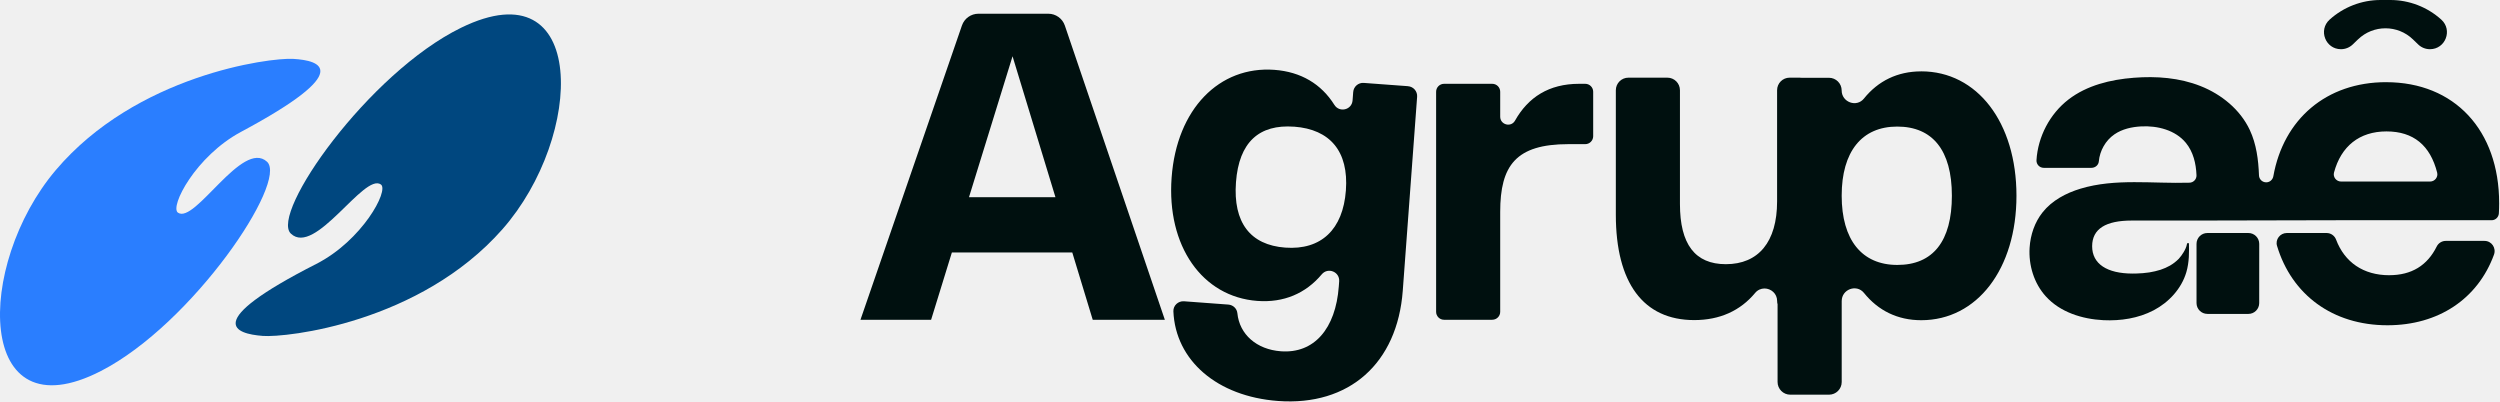
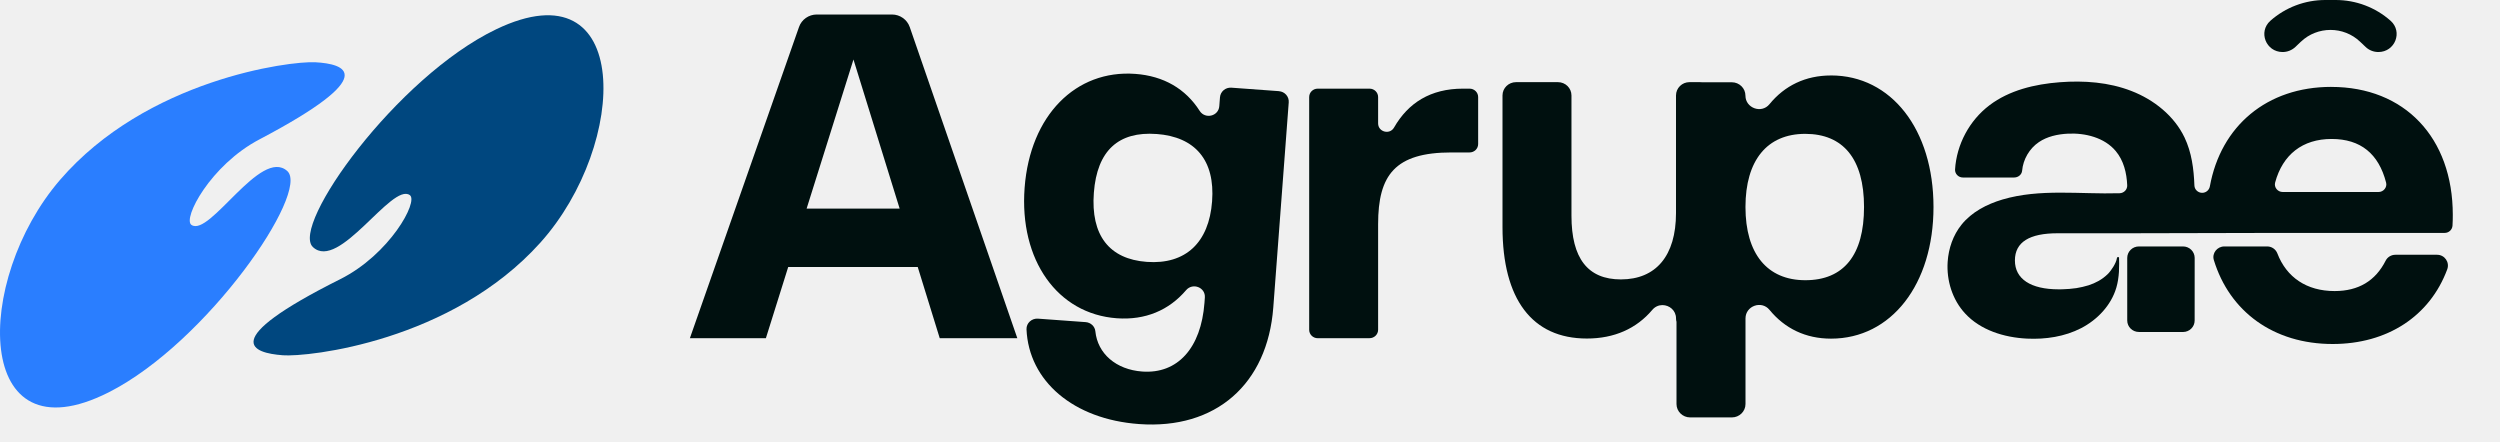
- <svg xmlns="http://www.w3.org/2000/svg" width="1033" height="166" viewBox="0 0 1033 166" fill="none">
-   <path d="M108.504 138.8C118.454 139.57 173.514 133.35 207.544 94.79C241.574 56.23 243.094 -14.21 190.534 11.46C152.214 30.18 111.504 88.22 120.174 96.52C130.194 106.12 150.474 71.22 157.394 76.23C160.814 78.71 149.614 99.43 130.644 109.08C82.804 133.44 97.384 137.93 108.494 138.79L108.504 138.8Z" fill="#00477F" />
-   <path d="M121.144 24.33C111.184 23.76 56.254 31.09 23.014 70.33C-10.226 109.57 -10.326 180.03 41.704 153.3C79.634 133.81 119.164 74.96 110.334 66.83C100.124 57.43 80.554 92.74 73.524 87.87C70.054 85.46 80.834 64.52 99.604 54.48C146.944 29.16 132.274 24.96 121.144 24.33Z" fill="#2A7EFF" />
-   <path d="M355.544 132.13L397.474 10.53C398.474 7.62 401.214 5.67 404.294 5.67H433.164C436.254 5.67 438.994 7.64 439.994 10.56L481.314 132.13H451.514L443.064 104.32H393.314L384.734 132.13H355.544ZM436.114 81.49L418.384 23.25L400.384 81.49H436.114Z" fill="#00100F" />
-   <path d="M581.784 35.62C584.034 35.79 585.724 37.74 585.554 39.99L579.624 120.1C577.404 150.09 557.504 167.86 528.054 165.68C502.844 163.81 485.694 148.89 484.844 128.64C484.744 126.24 486.834 124.32 489.234 124.49L507.544 125.85C509.484 125.99 511.094 127.48 511.284 129.41C512.144 138.17 519.234 144.41 529.264 145.15C542.894 146.16 551.894 135.96 553.194 118.32L553.344 116.26C553.634 112.3 548.694 110.32 546.144 113.36C539.524 121.25 530.444 125.15 519.534 124.34C496.734 122.65 482.014 101.65 484.114 73.34C486.214 45.03 503.804 27.18 526.604 28.86C537.524 29.67 545.954 34.7 551.354 43.32C553.454 46.67 558.594 45.42 558.884 41.48L559.144 38.03C559.314 35.78 561.264 34.09 563.514 34.26L581.784 35.61V35.62ZM534.754 52.35C520.294 51.28 511.934 58.69 510.704 75.31C509.474 91.93 516.594 101.24 531.054 102.31C545.914 103.41 554.934 94.81 556.124 78.67C557.314 62.57 549.614 53.44 534.754 52.34V52.35Z" fill="#00100F" />
-   <path d="M616.604 132.13H596.684C594.874 132.13 593.404 130.66 593.404 128.85V37.91C593.404 36.1 594.874 34.63 596.684 34.63H616.604C618.414 34.63 619.884 36.1 619.884 37.91V48.21C619.884 51.57 624.354 52.77 626.004 49.84C631.444 40.18 640.024 34.63 652.474 34.63H655.024C656.834 34.63 658.304 36.1 658.304 37.91V56.28C658.304 58.09 656.834 59.56 655.024 59.56H648.054C626.344 59.56 619.884 68.4 619.884 87.59V128.84C619.884 130.65 618.414 132.12 616.604 132.12V132.13Z" fill="#00100F" />
-   <path d="M793.824 29.49C784.074 29.49 776.044 33.43 770.174 40.73C767.114 44.52 760.974 42.22 760.974 37.37C760.974 34.49 758.624 32.14 755.744 32.14H744.374C744.094 32.09 743.794 32.09 743.494 32.09H739.474C736.614 32.09 734.294 34.41 734.294 37.29V83.24C734.294 99.96 726.584 109.16 713.124 109.16C700.394 109.16 694.154 100.92 694.154 84.3V37.29C694.154 34.41 691.834 32.09 688.954 32.09H672.864C669.984 32.09 667.664 34.41 667.664 37.29V88.73C667.664 116.9 679.034 132.26 700.054 132.26C710.614 132.26 719.104 128.39 725.194 121.07C726.254 119.78 727.694 119.2 729.084 119.2C731.734 119.2 734.314 121.25 734.314 124.4C734.314 124.85 734.364 125.31 734.494 125.74V157.85C734.494 160.73 736.844 163.08 739.724 163.08H755.764C758.644 163.08 760.994 160.73 760.994 157.85V124.4C760.994 119.52 767.134 117.25 770.194 121.04C776.084 128.34 784.084 132.31 793.844 132.31C816.964 132.31 833.204 111.11 833.204 80.87C833.204 50.63 817.014 29.48 793.844 29.48L793.824 29.49ZM783.974 109.47C769.324 109.47 760.984 99.14 760.984 80.87C760.984 62.6 769.324 52.3 783.924 52.3C798.524 52.3 806.514 62.08 806.514 80.87C806.514 99.66 798.734 109.47 783.984 109.47H783.974Z" fill="#00100F" />
-   <path d="M912.094 129.71H929.024C931.504 129.71 933.504 127.71 933.504 125.23C933.504 117.08 933.504 108.92 933.514 100.77C933.514 98.29 931.514 96.28 929.034 96.28H912.084C909.604 96.28 907.604 98.29 907.604 100.76V125.22C907.604 127.7 909.614 129.7 912.084 129.7L912.094 129.71Z" fill="#00100F" />
-   <path d="M987.244 113.72C976.524 113.72 968.794 108.36 965.264 99C964.644 97.37 963.104 96.28 961.364 96.28H944.904C942.144 96.28 940.074 98.94 940.864 101.58C946.904 121.72 963.784 134.4 986.504 134.4C1007.55 134.4 1023.83 123.5 1030.51 105.23C1031.52 102.47 1029.54 99.54 1026.6 99.54H1010.58C1009.01 99.54 1007.56 100.43 1006.86 101.84C1002.95 109.72 996.444 113.71 987.244 113.71V113.72Z" fill="#00100F" />
-   <path d="M985.974 33.95C961.284 33.95 943.564 49.18 939.344 72.82C939.084 74.27 937.864 75.34 936.394 75.34C934.794 75.34 933.474 74.08 933.414 72.48C933.174 66 932.344 59.55 929.624 53.73C925.664 45.27 917.894 38.97 909.234 35.55C900.544 32.11 890.994 31.4 881.694 32.13C872.094 32.87 862.314 35.25 854.704 41.11C846.974 47.07 842.064 56.48 841.474 66.19C841.374 67.9 842.754 69.35 844.474 69.35H864.194C865.734 69.35 867.104 68.22 867.234 66.69C867.624 62.27 870.024 58.03 873.674 55.52C876.884 53.31 880.844 52.44 884.724 52.23C891.514 51.87 898.874 53.77 903.194 59.02C906.244 62.72 907.404 67.55 907.594 72.41C907.664 74.06 906.344 75.45 904.694 75.49C904.654 75.49 904.624 75.49 904.584 75.49C889.484 75.95 874.074 73.61 859.664 77.96C853.674 79.77 847.894 82.83 844.014 87.72C840.724 91.83 838.974 97.06 838.634 102.33C838.174 109.58 840.444 117.07 845.324 122.45C851.224 128.99 860.314 131.86 869.114 132.3C876.244 132.64 883.534 131.54 889.864 128.23C896.174 124.92 901.404 119.27 903.404 112.44C903.994 110.42 904.294 108.32 904.424 106.22C904.484 105.15 904.504 104.08 904.504 103.02C904.504 102.3 904.484 101.58 904.474 100.86C904.474 100.73 904.474 100.59 904.374 100.51C904.294 100.43 904.174 100.42 904.064 100.43C903.944 100.44 903.814 100.48 903.734 100.58C903.674 100.66 903.664 100.76 903.644 100.86C903.464 102.02 902.874 103.19 902.264 104.22C901.794 105.01 900.934 106.25 900.294 106.91C899.194 108.03 897.974 108.97 896.634 109.75C895.394 110.45 894.084 111.02 892.754 111.46C891.234 111.94 889.674 112.3 888.094 112.56C886.304 112.83 884.464 112.98 882.654 113.02C882.194 113.04 881.704 113.04 881.244 113.04C870.534 113.04 864.474 108.99 864.474 101.76C864.474 94.53 870.144 91.13 880.864 91.13H907.604C907.604 91.13 965.684 90.98 965.684 91H1029.54C1031.13 91 1032.43 89.75 1032.53 88.16C1032.62 86.73 1032.65 85.33 1032.65 83.96C1032.65 53.74 1014.13 33.96 985.964 33.96L985.974 33.95ZM967.324 75.01C965.384 75.01 963.914 73.17 964.414 71.29C967.314 60.42 974.914 54.3 986.094 54.3C997.274 54.3 1004.18 60.1 1007.03 71.31C1007.51 73.18 1006.05 75.01 1004.12 75.01H967.324Z" fill="#00100F" />
-   <path d="M974.304 16.29L972.164 18.36C970.854 19.62 969.104 20.33 967.294 20.33C960.874 20.33 957.824 12.41 962.594 8.11C968.374 2.89 975.884 0 983.674 0H987.674C995.464 0 1002.97 2.89 1008.75 8.11C1013.52 12.41 1010.47 20.33 1004.05 20.33C1002.23 20.33 1000.48 19.62 999.184 18.36L997.044 16.29C990.704 10.16 980.654 10.16 974.314 16.29H974.304Z" fill="#00100F" />
+ <svg xmlns="http://www.w3.org/2000/svg" width="85" height="15" viewBox="0 0 85 15" fill="none">
+   <g clip-path="url(#clip0_10_128)">
+     <path d="M9.606 12.079C10.486 12.146 15.361 11.605 18.373 8.249C21.385 4.893 21.52 -1.237 16.867 0.997C13.475 2.626 9.871 7.677 10.639 8.4C11.526 9.235 13.321 6.198 13.934 6.634C14.236 6.85 13.245 8.653 11.566 9.493C7.331 11.613 8.621 12.003 9.605 12.078L9.606 12.079Z" fill="#00477F" />
+     <path d="M10.725 2.117C9.843 2.068 4.98 2.706 2.038 6.12C-0.905 9.535 -0.914 15.667 3.692 13.341C7.05 11.645 10.549 6.523 9.768 5.816C8.864 4.998 7.131 8.071 6.509 7.647C6.202 7.437 7.156 5.615 8.818 4.741C13.008 2.538 11.71 2.172 10.725 2.117Z" fill="#2A7EFF" />
+   </g>
+   <g clip-path="url(#clip1_10_128)">
+     <path d="M23.456 11.499L27.167 0.916C27.256 0.663 27.498 0.493 27.771 0.493H30.327C30.6 0.493 30.843 0.665 30.931 0.919L34.589 11.499H31.951L31.203 9.078H26.799L26.04 11.499H23.456ZM30.588 7.092L29.018 2.023L27.425 7.092H30.588Z" fill="#00100F" />
+     <path d="M43.483 3.1C43.682 3.115 43.832 3.284 43.817 3.48L43.292 10.452C43.095 13.062 41.334 14.608 38.727 14.418C36.495 14.256 34.977 12.957 34.901 11.195C34.893 10.986 35.078 10.819 35.29 10.834L36.911 10.952C37.083 10.964 37.225 11.094 37.242 11.262C37.318 12.024 37.946 12.567 38.834 12.632C40.04 12.72 40.837 11.832 40.952 10.297L40.965 10.117C40.991 9.773 40.554 9.601 40.328 9.865C39.742 10.552 38.938 10.891 37.972 10.821C35.954 10.674 34.651 8.846 34.837 6.382C35.023 3.919 36.58 2.365 38.598 2.512C39.565 2.582 40.311 3.02 40.789 3.77C40.975 4.061 41.43 3.953 41.456 3.61L41.479 3.31C41.494 3.114 41.666 2.967 41.866 2.981L43.483 3.099V3.1ZM39.32 4.556C38.04 4.463 37.3 5.107 37.191 6.554C37.082 8 37.712 8.81 38.992 8.904C40.308 8.999 41.106 8.251 41.211 6.846C41.317 5.445 40.635 4.651 39.32 4.555V4.556Z" fill="#00100F" />
+     <path d="M46.565 11.499H44.802C44.642 11.499 44.512 11.371 44.512 11.213V3.299C44.512 3.142 44.642 3.014 44.802 3.014H46.565C46.725 3.014 46.856 3.142 46.856 3.299V4.195C46.856 4.488 47.251 4.592 47.397 4.337C47.879 3.497 48.639 3.014 49.741 3.014H49.966C50.127 3.014 50.257 3.142 50.257 3.299V4.898C50.257 5.055 50.127 5.183 49.966 5.183H49.349C47.428 5.183 46.856 5.952 46.856 7.623V11.212C46.856 11.37 46.725 11.498 46.565 11.498V11.499Z" fill="#00100F" />
+     <path d="M62.253 2.566C61.39 2.566 60.679 2.909 60.16 3.545C59.889 3.874 59.345 3.674 59.345 3.252C59.345 3.001 59.137 2.797 58.882 2.797H57.876C57.851 2.793 57.825 2.793 57.798 2.793H57.442C57.189 2.793 56.984 2.995 56.984 3.245V7.244C56.984 8.699 56.301 9.5 55.11 9.5C53.983 9.5 53.43 8.783 53.43 7.336V3.245C53.43 2.995 53.225 2.793 52.97 2.793H51.546C51.291 2.793 51.085 2.995 51.085 3.245V7.722C51.085 10.173 52.092 11.51 53.953 11.51C54.887 11.51 55.639 11.173 56.178 10.536C56.272 10.424 56.399 10.373 56.522 10.373C56.757 10.373 56.985 10.552 56.985 10.826C56.985 10.865 56.99 10.905 57.001 10.943V13.737C57.001 13.988 57.209 14.192 57.464 14.192H58.884C59.139 14.192 59.347 13.988 59.347 13.737V10.826C59.347 10.401 59.891 10.204 60.162 10.534C60.683 11.169 61.391 11.514 62.255 11.514C64.302 11.514 65.739 9.669 65.739 7.038C65.739 4.406 64.306 2.565 62.255 2.565L62.253 2.566ZM61.381 9.527C60.084 9.527 59.346 8.628 59.346 7.038C59.346 5.448 60.084 4.551 61.377 4.551C62.669 4.551 63.377 5.402 63.377 7.038C63.377 8.673 62.688 9.527 61.382 9.527H61.381Z" fill="#00100F" />
+     <path d="M72.723 11.288H74.222C74.441 11.288 74.618 11.114 74.618 10.898C74.618 10.189 74.618 9.479 74.619 8.77C74.619 8.554 74.442 8.379 74.223 8.379H72.722C72.503 8.379 72.326 8.554 72.326 8.769V10.897C72.326 11.113 72.504 11.287 72.722 11.287L72.723 11.288Z" fill="#00100F" />
+     <path d="M79.376 9.896C78.427 9.896 77.742 9.43 77.43 8.615C77.375 8.474 77.239 8.379 77.085 8.379H75.627C75.383 8.379 75.2 8.61 75.27 8.84C75.805 10.593 77.299 11.696 79.31 11.696C81.173 11.696 82.615 10.748 83.206 9.158C83.295 8.917 83.12 8.662 82.86 8.662H81.442C81.303 8.662 81.174 8.74 81.112 8.863C80.766 9.548 80.19 9.896 79.376 9.896V9.896Z" fill="#00100F" />
+     <path d="M79.263 2.954C77.077 2.954 75.509 4.28 75.135 6.337C75.112 6.463 75.004 6.556 74.874 6.556C74.733 6.556 74.616 6.447 74.61 6.308C74.589 5.744 74.516 5.182 74.275 4.676C73.924 3.94 73.236 3.391 72.47 3.094C71.701 2.794 70.855 2.733 70.032 2.796C69.182 2.861 68.316 3.068 67.643 3.578C66.958 4.096 66.524 4.915 66.472 5.76C66.463 5.909 66.585 6.035 66.737 6.035H68.483C68.619 6.035 68.74 5.937 68.752 5.804C68.786 5.419 68.999 5.05 69.322 4.832C69.606 4.639 69.957 4.564 70.3 4.545C70.901 4.514 71.553 4.679 71.935 5.136C72.205 5.458 72.308 5.879 72.325 6.301C72.331 6.445 72.214 6.566 72.068 6.57C72.064 6.57 72.062 6.57 72.058 6.57C70.722 6.61 69.357 6.406 68.082 6.784C67.552 6.942 67.04 7.208 66.696 7.634C66.405 7.992 66.25 8.447 66.22 8.905C66.179 9.536 66.38 10.188 66.812 10.656C67.335 11.225 68.139 11.475 68.918 11.513C69.549 11.543 70.195 11.447 70.755 11.159C71.314 10.871 71.777 10.38 71.954 9.785C72.006 9.609 72.032 9.427 72.044 9.244C72.049 9.151 72.051 9.058 72.051 8.965C72.051 8.903 72.049 8.84 72.048 8.777C72.048 8.766 72.048 8.754 72.04 8.747C72.032 8.74 72.022 8.739 72.012 8.74C72.001 8.741 71.99 8.744 71.983 8.753C71.978 8.76 71.977 8.769 71.975 8.777C71.959 8.878 71.907 8.98 71.853 9.07C71.811 9.138 71.735 9.246 71.678 9.304C71.581 9.401 71.473 9.483 71.354 9.551C71.245 9.612 71.129 9.662 71.011 9.7C70.876 9.742 70.738 9.773 70.598 9.796C70.44 9.819 70.277 9.832 70.117 9.836C70.076 9.837 70.033 9.837 69.992 9.837C69.044 9.837 68.507 9.485 68.507 8.856C68.507 8.226 69.009 7.931 69.958 7.931H72.326C72.326 7.931 77.467 7.918 77.467 7.919H83.12C83.261 7.919 83.376 7.81 83.385 7.672C83.393 7.548 83.395 7.426 83.395 7.307C83.395 4.677 81.756 2.955 79.262 2.955L79.263 2.954ZM77.612 6.528C77.44 6.528 77.31 6.368 77.355 6.204C77.611 5.258 78.284 4.725 79.274 4.725C80.263 4.725 80.875 5.23 81.127 6.206C81.17 6.368 81.041 6.528 80.87 6.528H77.612Z" fill="#00100F" />
+     <path d="M78.23 1.418L78.041 1.598C77.925 1.707 77.77 1.769 77.609 1.769C77.041 1.769 76.771 1.08 77.193 0.706C77.705 0.252 78.37 0 79.059 0H79.414C80.103 0 80.768 0.252 81.28 0.706C81.702 1.08 81.432 1.769 80.864 1.769C80.703 1.769 80.547 1.707 80.433 1.598L80.243 1.418C79.682 0.884 78.792 0.884 78.231 1.418H78.23Z" fill="#00100F" />
+   </g>
+   <defs>
+     <clipPath id="clip0_10_128">
+       <rect width="20.849" height="14.434" fill="white" />
+     </clipPath>
+     <clipPath id="clip1_10_128">
+       <rect width="63.349" height="14.434" fill="white" transform="translate(21.6509)" />
+     </clipPath>
+   </defs>
</svg>
